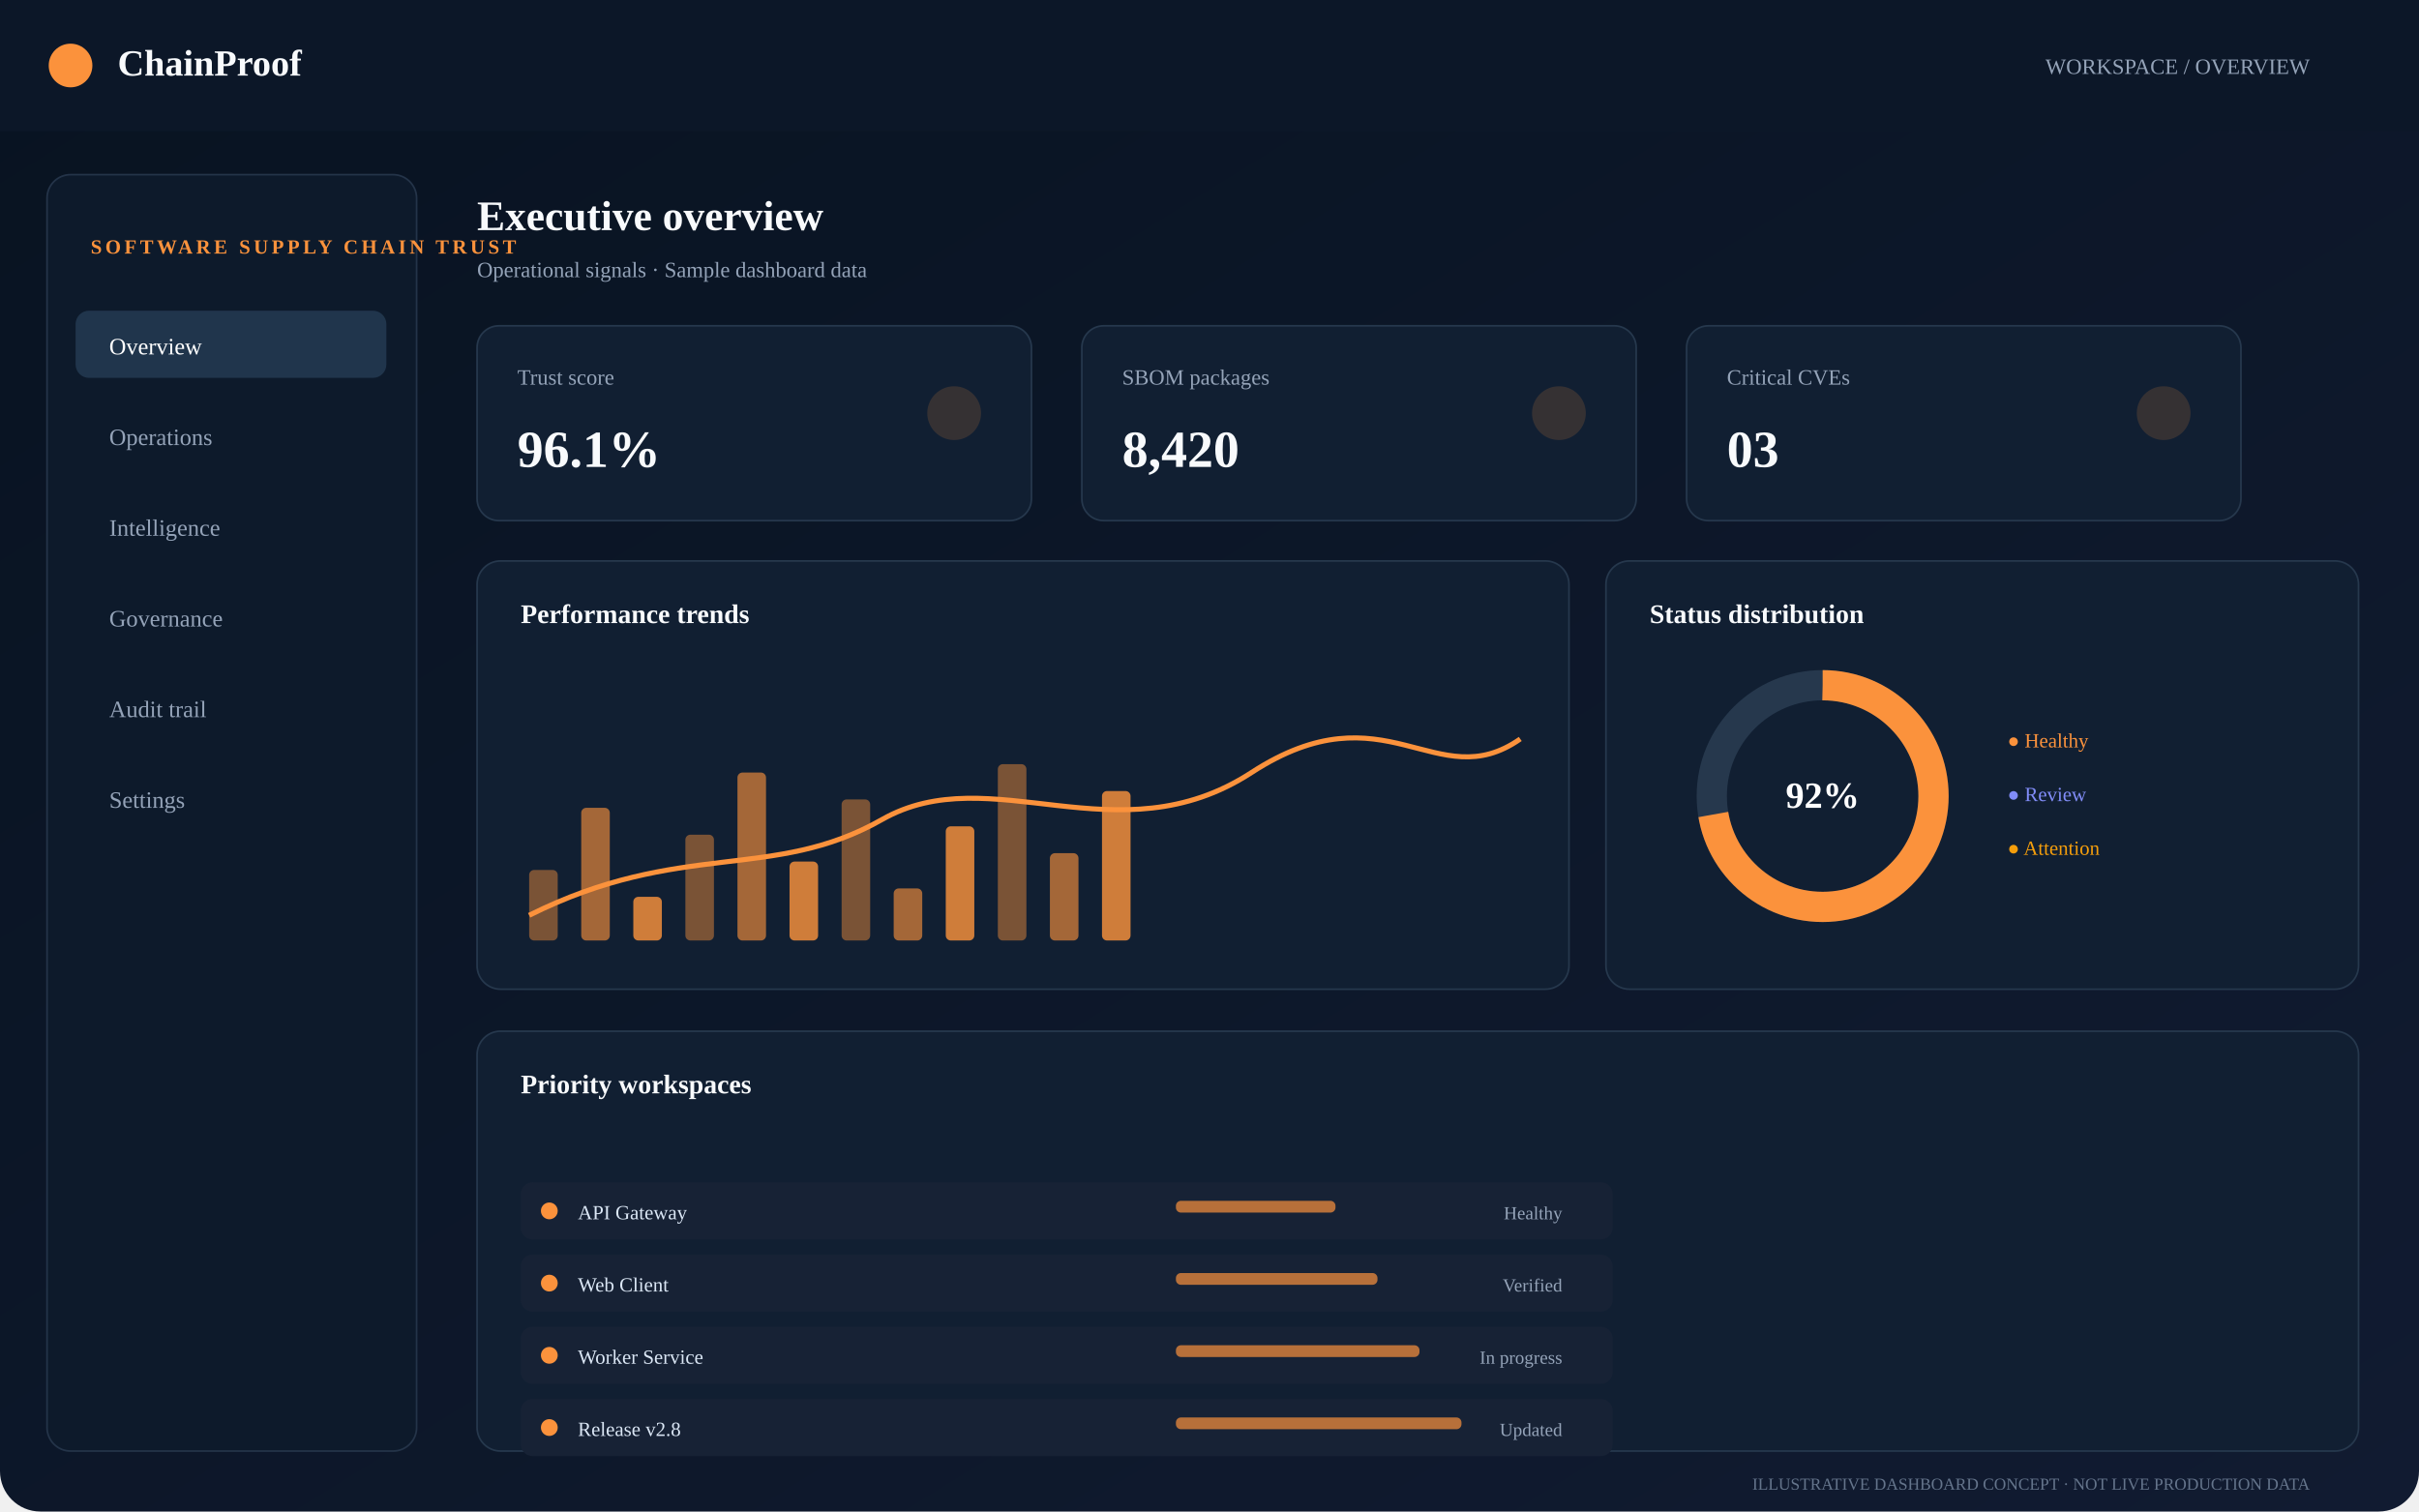
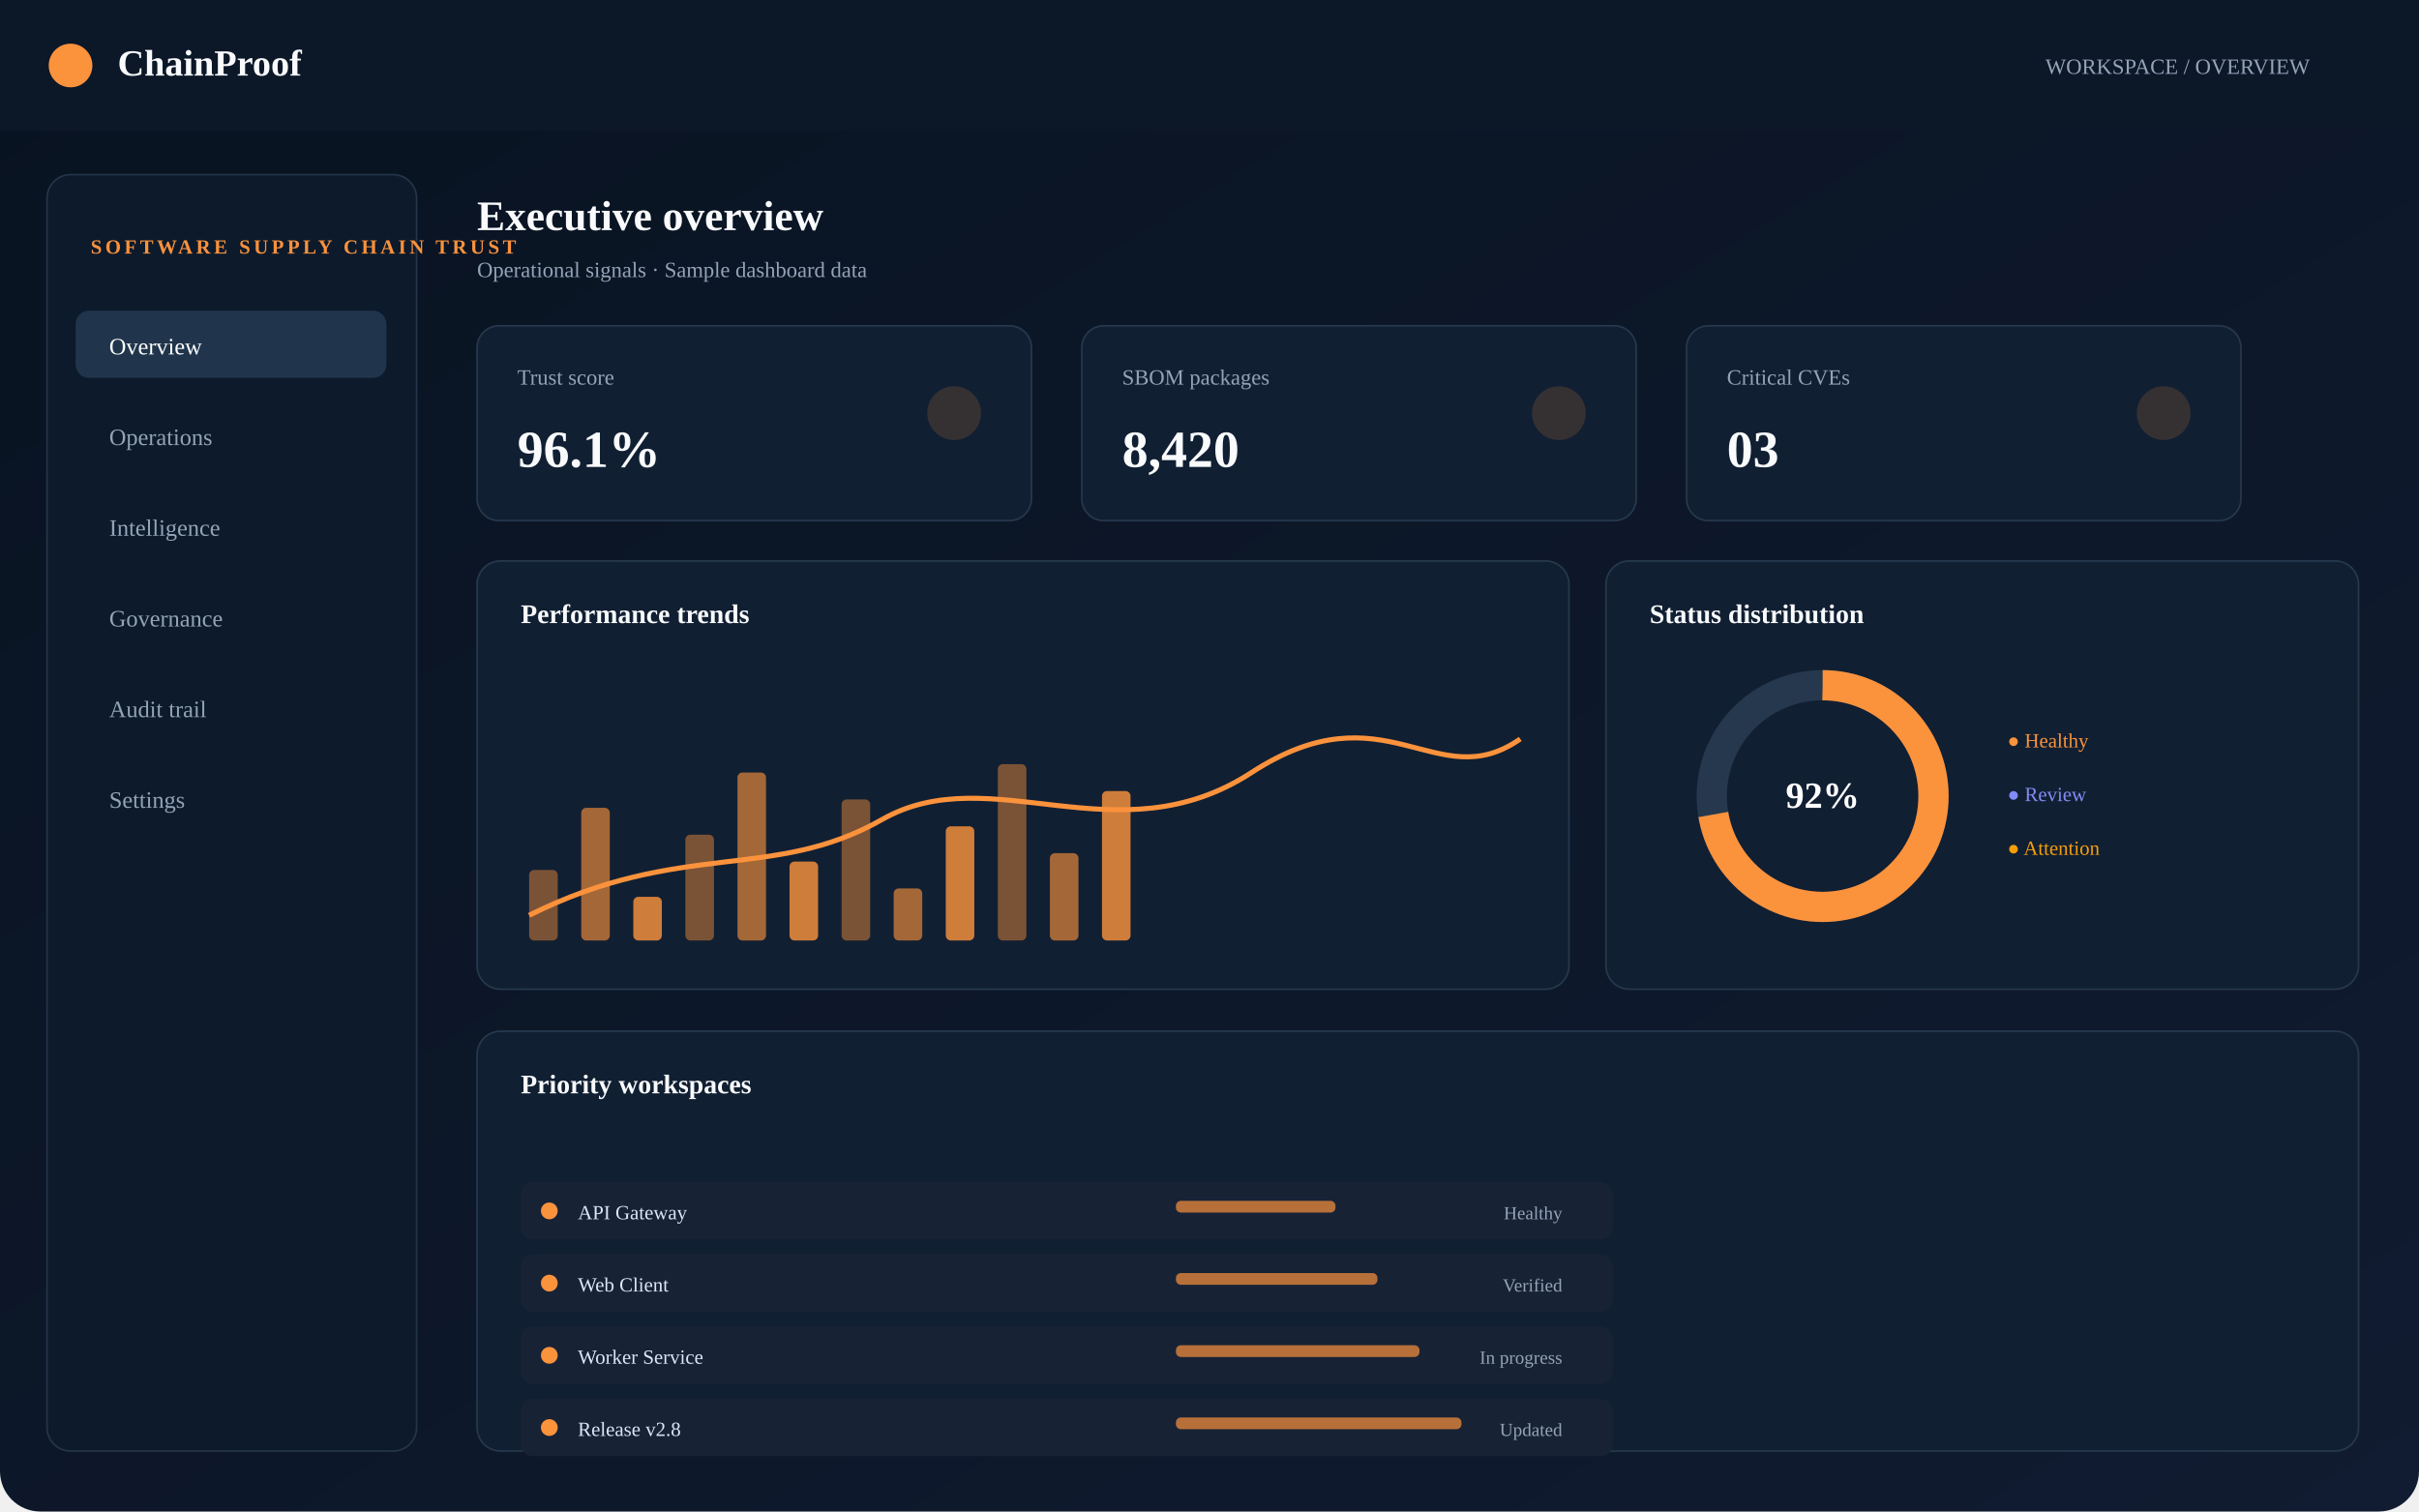
<svg xmlns="http://www.w3.org/2000/svg" width="1440" height="900" viewBox="0 0 1440 900">
  <defs>
    <linearGradient id="bg" x2="1" y2="1">
      <stop stop-color="#081321" />
      <stop offset="1" stop-color="#111b31" />
    </linearGradient>
  </defs>
  <rect width="1440" height="900" rx="24" fill="url(#bg)" />
  <rect width="1440" height="78" fill="#0c1728" />
  <circle cx="42" cy="39" r="13" fill="#fb923c" />
  <text x="70" y="45" fill="#f8fafc" font-size="22" font-weight="700">ChainProof</text>
  <text x="1375" y="44" text-anchor="end" fill="#94a3b8" font-size="13">WORKSPACE / OVERVIEW</text>
  <rect x="28" y="104" width="220" height="760" rx="14" fill="#0d1a2b" stroke="#243449" />
  <text x="54" y="151" fill="#fb923c" font-size="12" font-weight="700" letter-spacing="2">SOFTWARE SUPPLY CHAIN TRUST</text>
  <g>
    <rect x="45" y="185" width="185" height="40" rx="8" fill="#20354c" />
    <text x="65" y="211" fill="#fff" font-size="14">Overview</text>
  </g>
  <g>
    <rect x="45" y="239" width="185" height="40" rx="8" fill="transparent" />
    <text x="65" y="265" fill="#94a3b8" font-size="14">Operations</text>
  </g>
  <g>
    <rect x="45" y="293" width="185" height="40" rx="8" fill="transparent" />
    <text x="65" y="319" fill="#94a3b8" font-size="14">Intelligence</text>
  </g>
  <g>
    <rect x="45" y="347" width="185" height="40" rx="8" fill="transparent" />
    <text x="65" y="373" fill="#94a3b8" font-size="14">Governance</text>
  </g>
  <g>
    <rect x="45" y="401" width="185" height="40" rx="8" fill="transparent" />
    <text x="65" y="427" fill="#94a3b8" font-size="14">Audit trail</text>
  </g>
  <g>
    <rect x="45" y="455" width="185" height="40" rx="8" fill="transparent" />
    <text x="65" y="481" fill="#94a3b8" font-size="14">Settings</text>
  </g>
  <text x="284" y="137" fill="#f8fafc" font-size="25" font-weight="700">Executive overview</text>
  <text x="284" y="165" fill="#94a3b8" font-size="13">Operational signals · Sample dashboard data</text>
  <g>
    <rect x="284" y="194" width="330" height="116" rx="13" fill="#111f32" stroke="#26384d" />
    <text x="308" y="229" fill="#94a3b8" font-size="13">Trust score</text>
    <text x="308" y="278" fill="#f8fafc" font-size="31" font-weight="700">96.1%</text>
    <circle cx="568" cy="246" r="16" fill="#fb923c" opacity=".16" />
  </g>
  <g>
    <rect x="644" y="194" width="330" height="116" rx="13" fill="#111f32" stroke="#26384d" />
    <text x="668" y="229" fill="#94a3b8" font-size="13">SBOM packages</text>
    <text x="668" y="278" fill="#f8fafc" font-size="31" font-weight="700">8,420</text>
    <circle cx="928" cy="246" r="16" fill="#fb923c" opacity=".16" />
  </g>
  <g>
    <rect x="1004" y="194" width="330" height="116" rx="13" fill="#111f32" stroke="#26384d" />
    <text x="1028" y="229" fill="#94a3b8" font-size="13">Critical CVEs</text>
    <text x="1028" y="278" fill="#f8fafc" font-size="31" font-weight="700">03</text>
    <circle cx="1288" cy="246" r="16" fill="#fb923c" opacity=".16" />
  </g>
  <rect x="284" y="334" width="650" height="255" rx="14" fill="#111f32" stroke="#26384d" />
  <text x="310" y="371" fill="#f8fafc" font-size="16" font-weight="700">Performance trends</text>
  <g transform="translate(315 430)">
    <rect x="0" y="88" width="17" height="42" rx="3" fill="#fb923c" opacity="0.45" />
    <rect x="31" y="51" width="17" height="79" rx="3" fill="#fb923c" opacity="0.63" />
    <rect x="62" y="104" width="17" height="26" rx="3" fill="#fb923c" opacity="0.81" />
    <rect x="93" y="67" width="17" height="63" rx="3" fill="#fb923c" opacity="0.45" />
    <rect x="124" y="30" width="17" height="100" rx="3" fill="#fb923c" opacity="0.63" />
    <rect x="155" y="83" width="17" height="47" rx="3" fill="#fb923c" opacity="0.81" />
    <rect x="186" y="46" width="17" height="84" rx="3" fill="#fb923c" opacity="0.45" />
    <rect x="217" y="99" width="17" height="31" rx="3" fill="#fb923c" opacity="0.63" />
    <rect x="248" y="62" width="17" height="68" rx="3" fill="#fb923c" opacity="0.81" />
    <rect x="279" y="25" width="17" height="105" rx="3" fill="#fb923c" opacity="0.45" />
    <rect x="310" y="78" width="17" height="52" rx="3" fill="#fb923c" opacity="0.63" />
    <rect x="341" y="41" width="17" height="89" rx="3" fill="#fb923c" opacity="0.81" />
    <path d="M0 115 C90 70 145 95 210 58 S350 82 430 30 S540 45 590 10" fill="none" stroke="#fb923c" stroke-width="3" />
  </g>
  <rect x="956" y="334" width="448" height="255" rx="14" fill="#111f32" stroke="#26384d" />
  <text x="982" y="371" fill="#f8fafc" font-size="16" font-weight="700">Status distribution</text>
  <circle cx="1085" cy="474" r="66" fill="none" stroke="#26384d" stroke-width="18" />
  <circle cx="1085" cy="474" r="66" fill="none" stroke="#fb923c" stroke-width="18" stroke-dasharray="300 115" transform="rotate(-90 1085 474)" />
  <text x="1085" y="481" fill="#fff" font-size="22" font-weight="700" text-anchor="middle">92%</text>
  <text x="1195" y="445" fill="#fb923c" font-size="12">● Healthy</text>
  <text x="1195" y="477" fill="#818cf8" font-size="12">● Review</text>
  <text x="1195" y="509" fill="#f59e0b" font-size="12">● Attention</text>
  <rect x="284" y="614" width="1120" height="250" rx="14" fill="#111f32" stroke="#26384d" />
  <text x="310" y="651" fill="#f8fafc" font-size="16" font-weight="700">Priority workspaces</text>
  <g transform="translate(310 704)">
    <g transform="translate(0 0)">
      <rect width="650" height="34" rx="7" fill="#172235" />
      <circle cx="17" cy="17" r="5" fill="#fb923c" />
      <text x="34" y="22" fill="#dbe7f5" font-size="12">API Gateway</text>
      <rect x="390" y="11" width="95" height="7" rx="3" fill="#fb923c" opacity=".7" />
      <text x="620" y="22" text-anchor="end" fill="#94a3b8" font-size="11">Healthy</text>
    </g>
    <g transform="translate(0 43)">
      <rect width="650" height="34" rx="7" fill="#172235" />
      <circle cx="17" cy="17" r="5" fill="#fb923c" />
      <text x="34" y="22" fill="#dbe7f5" font-size="12">Web Client</text>
      <rect x="390" y="11" width="120" height="7" rx="3" fill="#fb923c" opacity=".7" />
      <text x="620" y="22" text-anchor="end" fill="#94a3b8" font-size="11">Verified</text>
    </g>
    <g transform="translate(0 86)">
      <rect width="650" height="34" rx="7" fill="#172235" />
      <circle cx="17" cy="17" r="5" fill="#fb923c" />
      <text x="34" y="22" fill="#dbe7f5" font-size="12">Worker Service</text>
      <rect x="390" y="11" width="145" height="7" rx="3" fill="#fb923c" opacity=".7" />
      <text x="620" y="22" text-anchor="end" fill="#94a3b8" font-size="11">In progress</text>
    </g>
    <g transform="translate(0 129)">
      <rect width="650" height="34" rx="7" fill="#172235" />
      <circle cx="17" cy="17" r="5" fill="#fb923c" />
      <text x="34" y="22" fill="#dbe7f5" font-size="12">Release v2.8</text>
      <rect x="390" y="11" width="170" height="7" rx="3" fill="#fb923c" opacity=".7" />
      <text x="620" y="22" text-anchor="end" fill="#94a3b8" font-size="11">Updated</text>
    </g>
  </g>
-   <text x="1375" y="887" text-anchor="end" fill="#64748b" font-size="10">ILLUSTRATIVE DASHBOARD CONCEPT · NOT LIVE PRODUCTION DATA</text>
</svg>
